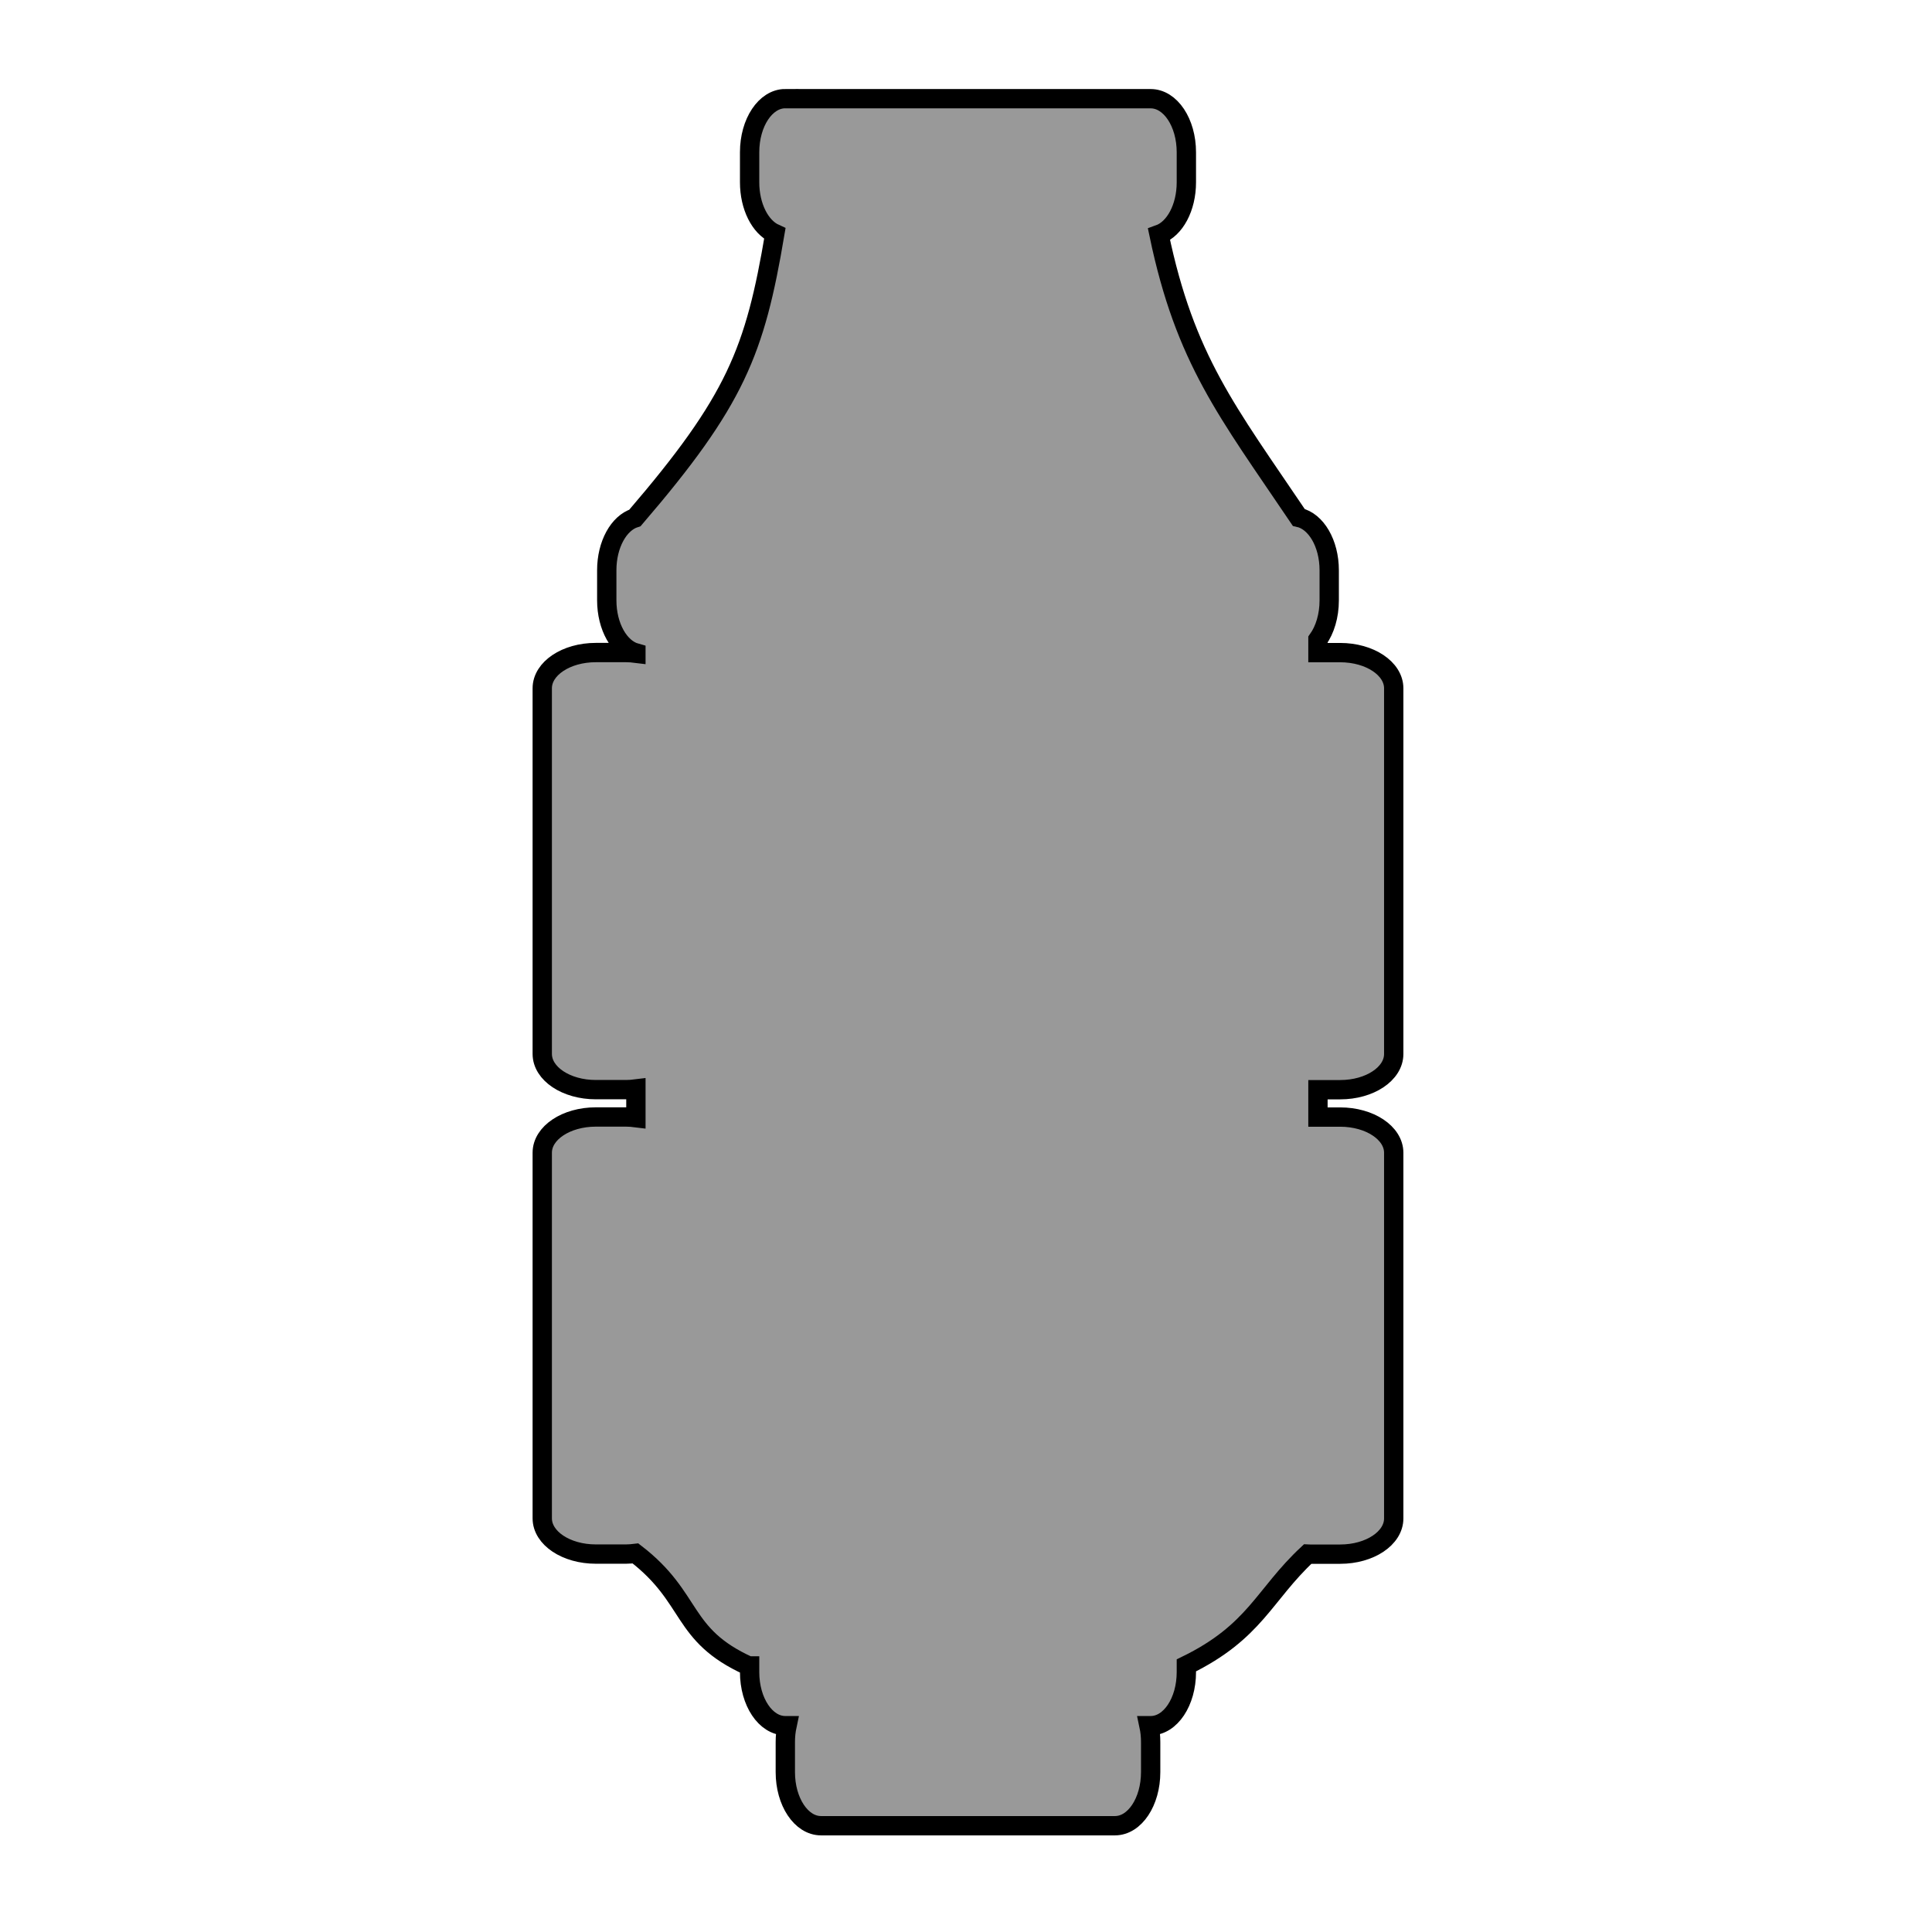
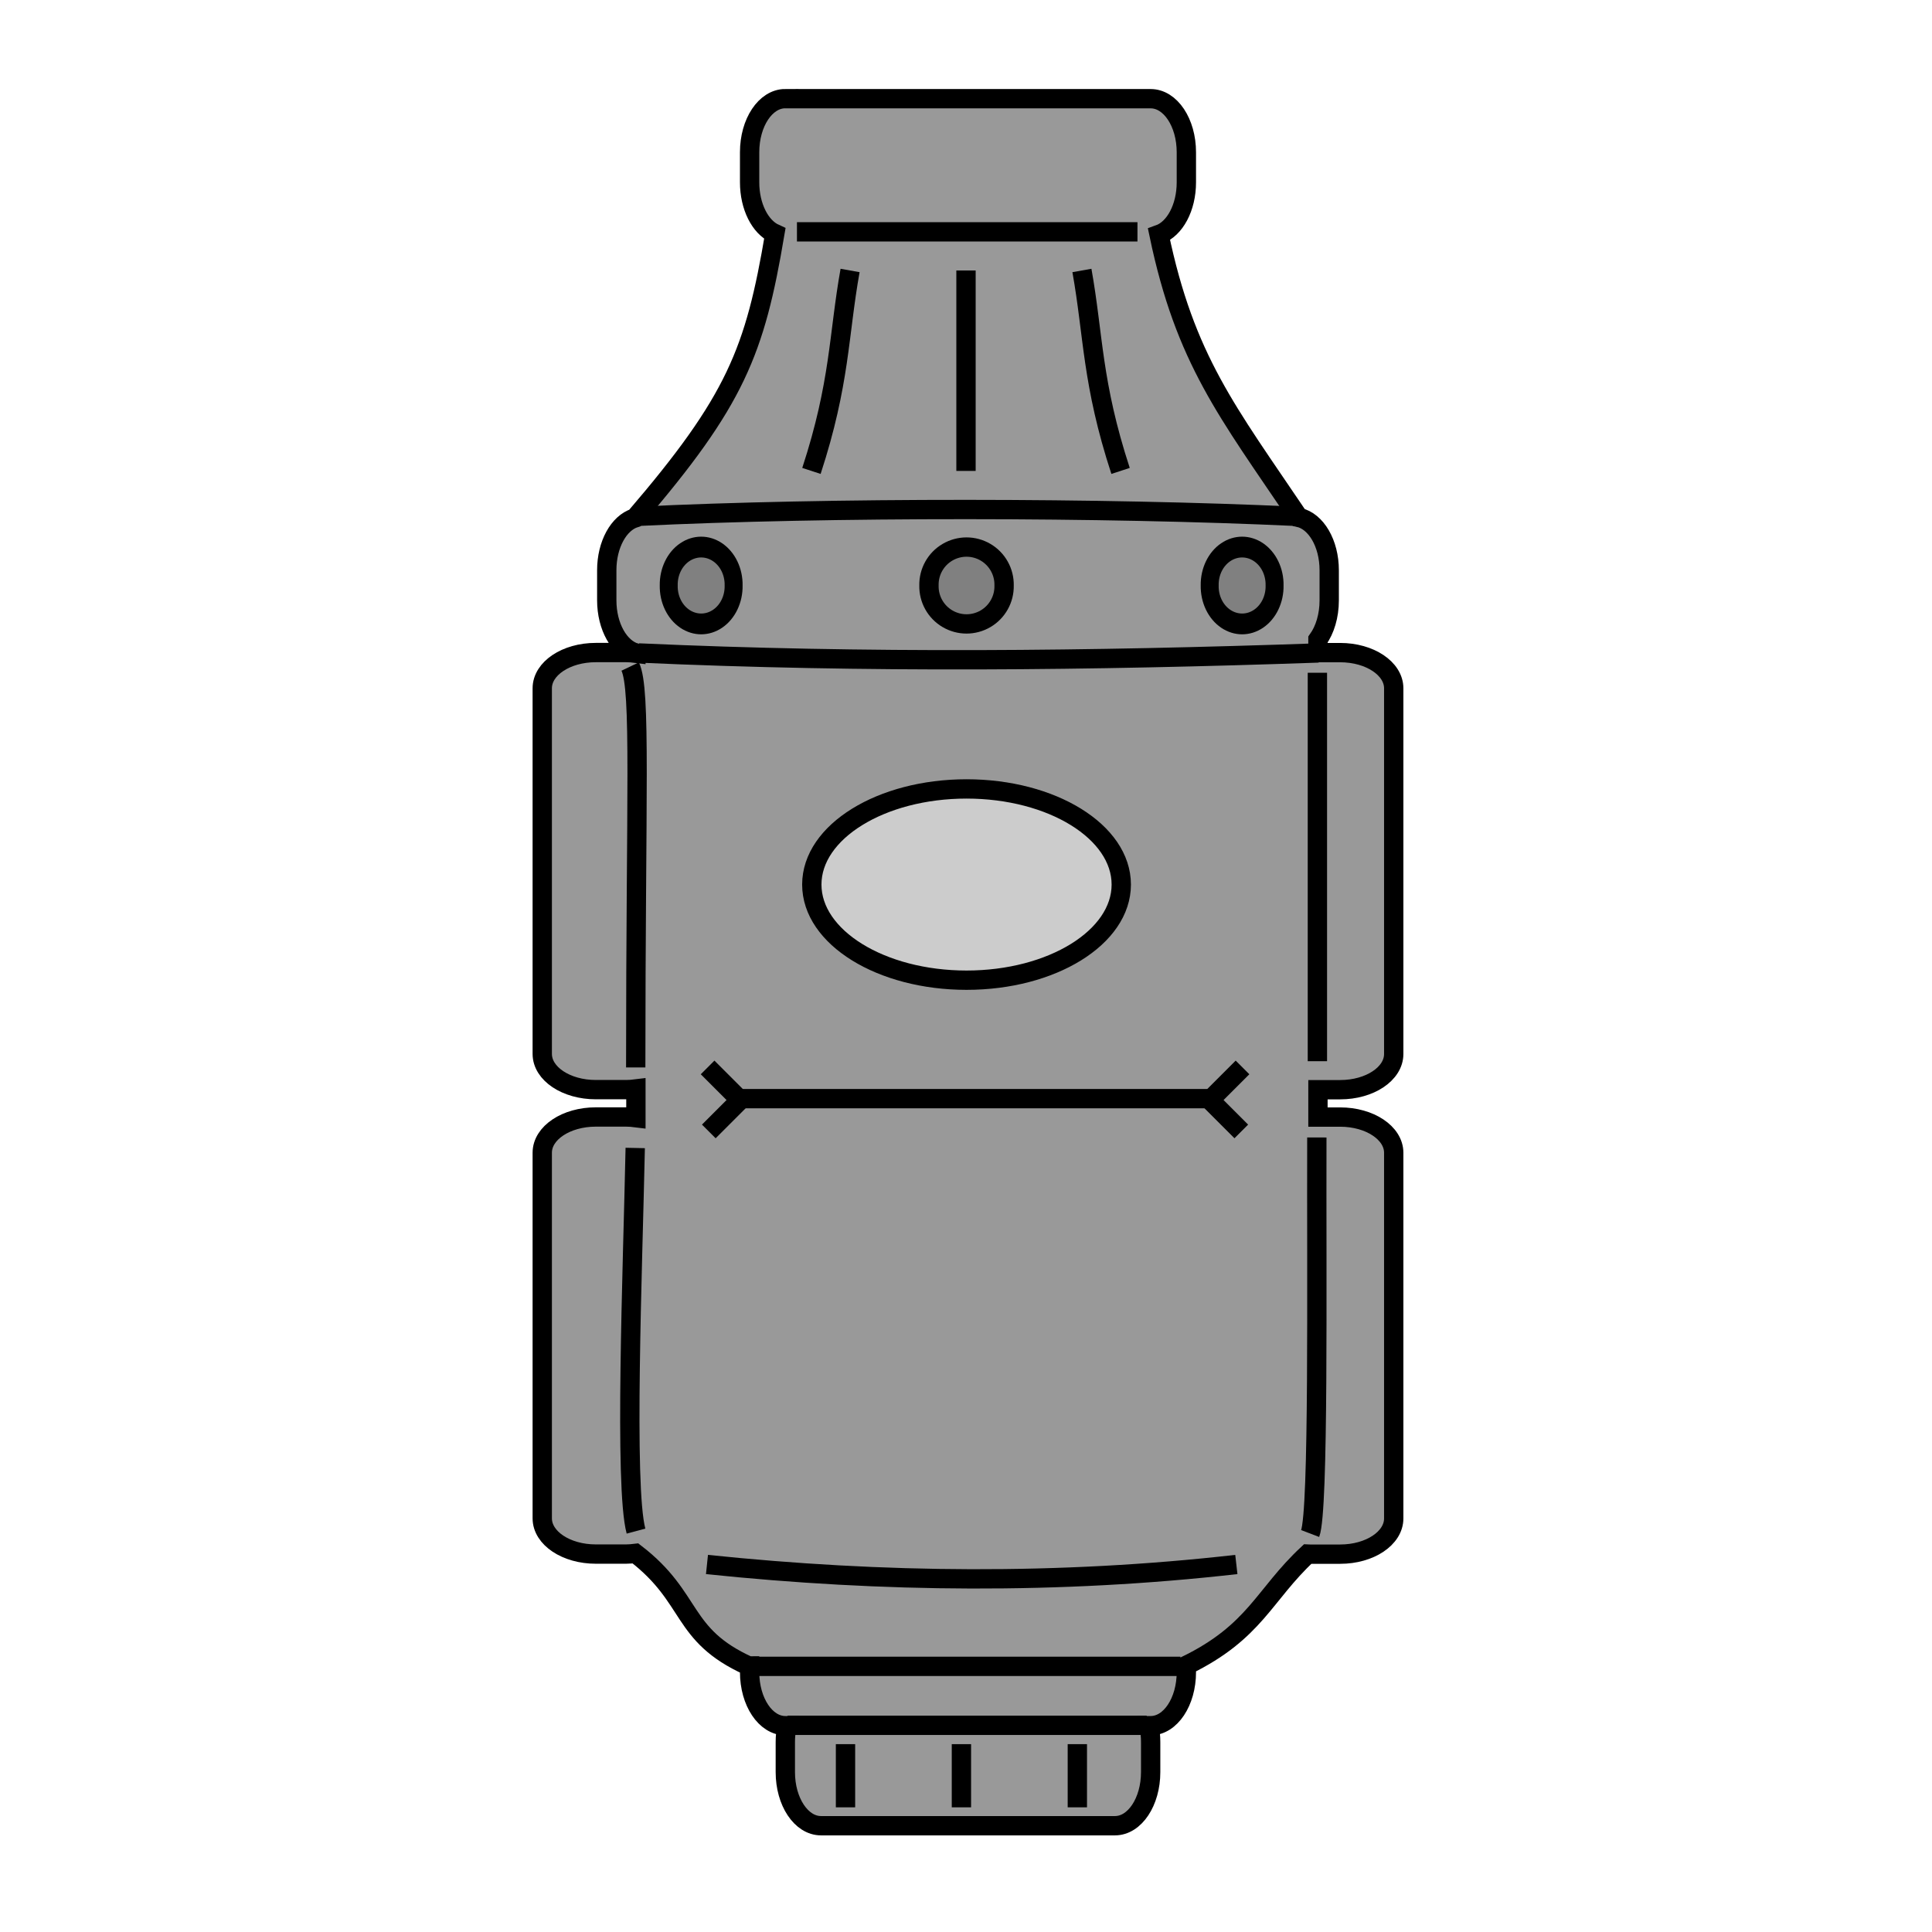
<svg xmlns="http://www.w3.org/2000/svg" width="100" height="100" id="svg2" version="1.1">
  <defs id="defs4" />
  <g id="layer1" transform="translate(0,-952.3622)">
    <path style="fill:#cccccc;fill-opacity:1;fill-rule:nonzero;stroke:#000000;stroke-width:1;stroke-linejoin:miter;stroke-miterlimit:4;stroke-opacity:1;stroke-dashoffset:0" d="m -223.17,492.394 102.329,0 c 5.54,0 10,6.69 10,15 l 0,8.416 c 0,8.31 -4.46,15 -10,15 l -102.329,0 c -5.54,0 -10,-6.69 -10,-15 l 0,-8.416 c 0,-8.31 4.46,-15 10,-15 z" id="rect2990" />
    <path style="fill:#999999;fill-opacity:1;fill-rule:nonzero;stroke:#000000;stroke-width:1;stroke-linejoin:miter;stroke-miterlimit:4;stroke-opacity:1;stroke-dashoffset:0" d="m 40.648,957.468 c -1.024,0 -1.848,1.237 -1.848,2.774 l 0,1.555 c 0,1.255 0.546,2.314 1.305,2.658 -1.027,6.092 -2.027,8.645 -7.238,14.713 -0.838,0.265 -1.461,1.372 -1.461,2.71 l 0,1.555 c 0,1.362 0.647,2.49 1.508,2.728 l 0,0.012 c -0.167,-0.021 -0.338,-0.035 -0.514,-0.035 l -1.56,0 c -1.536,0 -2.773,0.825 -2.773,1.849 l 0,18.926 c 0,1.024 1.237,1.849 2.773,1.849 l 1.56,0 c 0.176,0 0.347,-0.014 0.514,-0.035 l 0,1.485 c -0.167,-0.021 -0.338,-0.035 -0.514,-0.035 l -1.56,0 c -1.536,0 -2.773,0.825 -2.773,1.849 l 0,18.926 c 0,1.024 1.237,1.849 2.773,1.849 l 1.56,0 c 0.168,0 0.331,-0.016 0.491,-0.035 3.026,2.326 2.296,4.211 5.857,5.825 l 0.052,0 0,0.318 c 0,1.537 0.824,2.774 1.848,2.774 l 0.087,0 c -0.057,0.268 -0.087,0.553 -0.087,0.85 l 0,1.554 c 0,1.537 0.824,2.774 1.848,2.774 l 15.214,0 c 1.024,0 1.848,-1.237 1.848,-2.774 l 0,-1.554 c 0,-0.297 -0.03,-0.582 -0.087,-0.85 l 0.087,0 c 1.024,0 1.848,-1.237 1.848,-2.774 l 0,-0.347 c 3.574,-1.746 4.001,-3.642 6.284,-5.767 0.039,7e-4 0.076,0.01 0.116,0.01 l 1.56,0 c 1.536,0 2.773,-0.825 2.773,-1.849 l 0,-18.926 c 0,-1.024 -1.237,-1.849 -2.773,-1.849 l -1.149,0 0,-1.416 1.149,0 c 1.536,0 2.773,-0.825 2.773,-1.849 l 0,-18.926 c 0,-1.024 -1.237,-1.849 -2.773,-1.849 l -1.149,0 0,-0.676 c 0.36,-0.506 0.583,-1.226 0.583,-2.028 l 0,-1.555 c 0,-1.398 -0.682,-2.543 -1.577,-2.739 -3.713,-5.501 -5.879,-8.165 -7.232,-14.644 0.814,-0.29 1.415,-1.385 1.415,-2.699 l 0,-1.555 c 0,-1.537 -0.824,-2.774 -1.848,-2.774 l -18.911,0 z" id="rect2990-1" />
    <path style="fill:#800000;fill-opacity:1;fill-rule:nonzero;stroke:#000000;stroke-width:1;stroke-linejoin:miter;stroke-miterlimit:4;stroke-opacity:1;stroke-dashoffset:0" d="m -513.156,412.659 c -5.54,0 -10,6.69 -10,15 l 0,8.406 c 0,6.787 2.954,12.511 7.062,14.375 -5.557,32.942 -10.968,46.745 -39.156,79.562 -4.532,1.432 -7.906,7.42 -7.906,14.656 l 0,8.406 c 0,7.368 3.5,13.462 8.156,14.75 l 0,0.062 c -0.902,-0.112 -1.829,-0.188 -2.781,-0.188 l -8.438,0 c -8.31,0 -15,4.46 -15,10 l 0,102.344 c 0,5.54 6.69,10 15,10 l 8.438,0 c 0.952,0 1.879,-0.075 2.781,-0.188 l 0,8.031 c -0.902,-0.112 -1.829,-0.188 -2.781,-0.188 l -8.438,0 c -8.31,0 -15,4.46 -15,10 l 0,102.344 c 0,5.54 6.69,10 15,10 l 8.438,0 c 0.909,0 1.792,-0.085 2.656,-0.188 16.371,12.577 12.422,22.772 31.688,31.5 l 0.281,0 0,1.719 c 0,8.31 4.46,15 10,15 l 0.469,0 c -0.309,1.448 -0.469,2.988 -0.469,4.594 l 0,8.406 c 0,8.31 4.46,15 10,15 l 82.312,0 c 5.54,0 10,-6.69 10,-15 l 0,-8.406 c 0,-1.605 -0.16,-3.146 -0.469,-4.594 l 0.469,0 c 5.54,0 10,-6.69 10,-15 l 0,-1.875 c 19.338,-9.441 21.644,-19.694 34,-31.188 0.21,0.006 0.413,0.031 0.625,0.031 l 8.438,0 c 8.31,0 15,-4.46 15,-10 l 0,-102.344 c 0,-5.54 -6.69,-10 -15,-10 l -6.219,0 0,-7.656 6.219,0 c 8.31,0 15,-4.46 15,-10 l 0,-102.344 c 0,-5.54 -6.69,-10 -15,-10 l -6.219,0 0,-3.656 c 1.95,-2.734 3.156,-6.631 3.156,-10.969 l 0,-8.406 c 0,-7.561 -3.692,-13.753 -8.531,-14.812 -20.09,-29.745 -31.808,-44.155 -39.125,-79.188 4.406,-1.57 7.656,-7.491 7.656,-14.594 l 0,-8.406 c 0,-8.31 -4.46,-15 -10,-15 l -102.312,0 z" id="rect2990-1-5" />
+     <path style="fill:none;stroke:#000000;stroke-width:1px;stroke-linecap:butt;stroke-linejoin:miter;stroke-opacity:1" d="m 38.991,1038.612 22.109,0" id="path2985" />
+     <path style="fill:none;stroke:#000000;stroke-width:1px;stroke-linecap:butt;stroke-linejoin:miter;stroke-opacity:1" d="m 40.762,1041.664 18.589,0" id="path2985-1" />
+     <path style="fill:#808080;fill-opacity:1;fill-rule:nonzero;stroke:#000000" id="path3005" d="m -20.153,61.463 a 1.945,1.945 0 1 1 -3.889,0 1.945,1.945 0 1 1 3.889,0 z" transform="translate(72.12489,921.2042)" />
+     <path style="fill:none;stroke:#000000;stroke-width:1px;stroke-linecap:butt;stroke-linejoin:miter;stroke-opacity:1" d="m 33.002,979.088 c 9.841,-0.481 24.244,-0.462 34.085,0" id="path3013" />
+     <path style="fill:#808080;fill-opacity:1;fill-rule:nonzero;stroke:#000000;stroke-width:1.076" id="path3005-7" d="m -20.153,61.463 a 1.945,1.945 0 1 1 -3.889,0 1.945,1.945 0 1 1 3.889,0 z" transform="matrix(0.8636364,0,0,1,83.37682,921.2042)" />
+     <path style="fill:#808080;fill-opacity:1;fill-rule:nonzero;stroke:#000000;stroke-width:1.076" id="path3005-7-4" d="m -20.153,61.463 a 1.945,1.945 0 1 1 -3.889,0 1.945,1.945 0 1 1 3.889,0 z" transform="matrix(0.8636364,0,0,1,55.37682,921.2042)" />
+     <path style="fill:none;stroke:#000000;stroke-width:1px;stroke-linecap:butt;stroke-linejoin:miter;stroke-opacity:1" d="m 33.057,33.797 c 11.726,0.531 23.452,0.408 35.179,0" id="path3051" transform="translate(0,952.3622)" />
+     <path style="fill:none;stroke:#000000;stroke-width:1px;stroke-linecap:butt;stroke-linejoin:miter;stroke-opacity:1" d="m 49.763,90.277 0,3.27" id="path3071" transform="translate(0,952.3622)" />
+     <path style="fill:none;stroke:#000000;stroke-width:1px;stroke-linecap:butt;stroke-linejoin:miter;stroke-opacity:1" d="m 55.763,1042.639 0,3.27" id="path3071-9" />
+     <path style="fill:none;stroke:#000000;stroke-width:1px;stroke-linecap:butt;stroke-linejoin:miter;stroke-opacity:1" d="m 43.763,1042.639 0,3.27" id="path3071-4" />
+     <path style="fill:none;stroke:#000000;stroke-width:1px;stroke-linecap:butt;stroke-linejoin:miter;stroke-opacity:1" d="m 32.879,1011.781 c -0.13,6.244 -0.58,17.518 0.04,19.831" id="path3098" />
+     <path style="fill:none;stroke:#000000;stroke-width:1px;stroke-linecap:butt;stroke-linejoin:miter;stroke-opacity:1" d="m 68.159,1011.237 c -0.021,7.414 0.111,19.302 -0.346,20.5" id="path3118" />
+     <path style="fill:none;stroke:#000000;stroke-width:1px;stroke-linecap:butt;stroke-linejoin:miter;stroke-opacity:1" d="m 41.25,12 17.625,0" id="path3120" transform="translate(0,952.3622)" />
+     <path style="fill:none;stroke:#000000;stroke-width:1px;stroke-linecap:butt;stroke-linejoin:miter;stroke-opacity:1" d="m 32.905,1007.612 c 0,-14.065 0.286,-19.555 -0.287,-20.75" id="path3122" />
+     <path style="fill:none;stroke:#000000;stroke-width:1px;stroke-linecap:butt;stroke-linejoin:miter;stroke-opacity:1" d="m 68.188,1007.29 0,-20.106" id="path3124" />
+     <path style="fill:none;stroke:#000000;stroke-width:1px;stroke-linecap:butt;stroke-linejoin:miter;stroke-opacity:1" d="m 37.83,56.866 25.456,0" id="path3128" transform="translate(0,952.3622)" />
+     <path style="fill:none;stroke:#000000;stroke-width:1px;stroke-linecap:butt;stroke-linejoin:miter;stroke-opacity:1" d="m 36.625,55.25 1.688,1.688 -1.625,1.625" id="path3130" transform="translate(0,952.3622)" />
+     <path style="fill:none;stroke:#000000;stroke-width:1px;stroke-linecap:butt;stroke-linejoin:miter;stroke-opacity:1" d="m 64.312,1007.612 -1.688,1.688 1.625,1.625" id="path3130-8" />
+     <path style="fill:#cccccc;fill-opacity:1;fill-rule:nonzero;stroke:#000000;stroke-width:1;stroke-linejoin:miter;stroke-miterlimit:4;stroke-opacity:1;stroke-dasharray:none;stroke-dashoffset:0" id="path3234" d="m 58.744,45.022 a 8.009,4.95 0 1 1 -16.018,0 8.009,4.95 0 1 1 16.018,0 z" transform="translate(-0.7071068,953.1247)" />
+     <path style="fill:none;stroke:#000000;stroke-width:1px;stroke-linecap:butt;stroke-linejoin:miter;stroke-opacity:1" d="m 50,966.362 0,10.375" id="path3240" />
+     <path style="fill:none;stroke:#000000;stroke-width:1px;stroke-linecap:butt;stroke-linejoin:miter;stroke-opacity:1" d="m 56,966.362 c 0.604,3.375 0.51,5.818 2,10.375" id="path3240-1" />
+     <path style="fill:none;stroke:#000000;stroke-width:1px;stroke-linecap:butt;stroke-linejoin:miter;stroke-opacity:1" d="m 44,966.362 c -0.604,3.375 -0.51,5.818 -2,10.375" id="path3240-1-1" />
+     <path style="fill:none;stroke:#000000;stroke-width:1px;stroke-linecap:butt;stroke-linejoin:miter;stroke-opacity:1" d="m 36.593,1033.34 c 9.074,0.946 18.247,1.039 27.4,0" id="path3280" />
  </g>
</svg>
